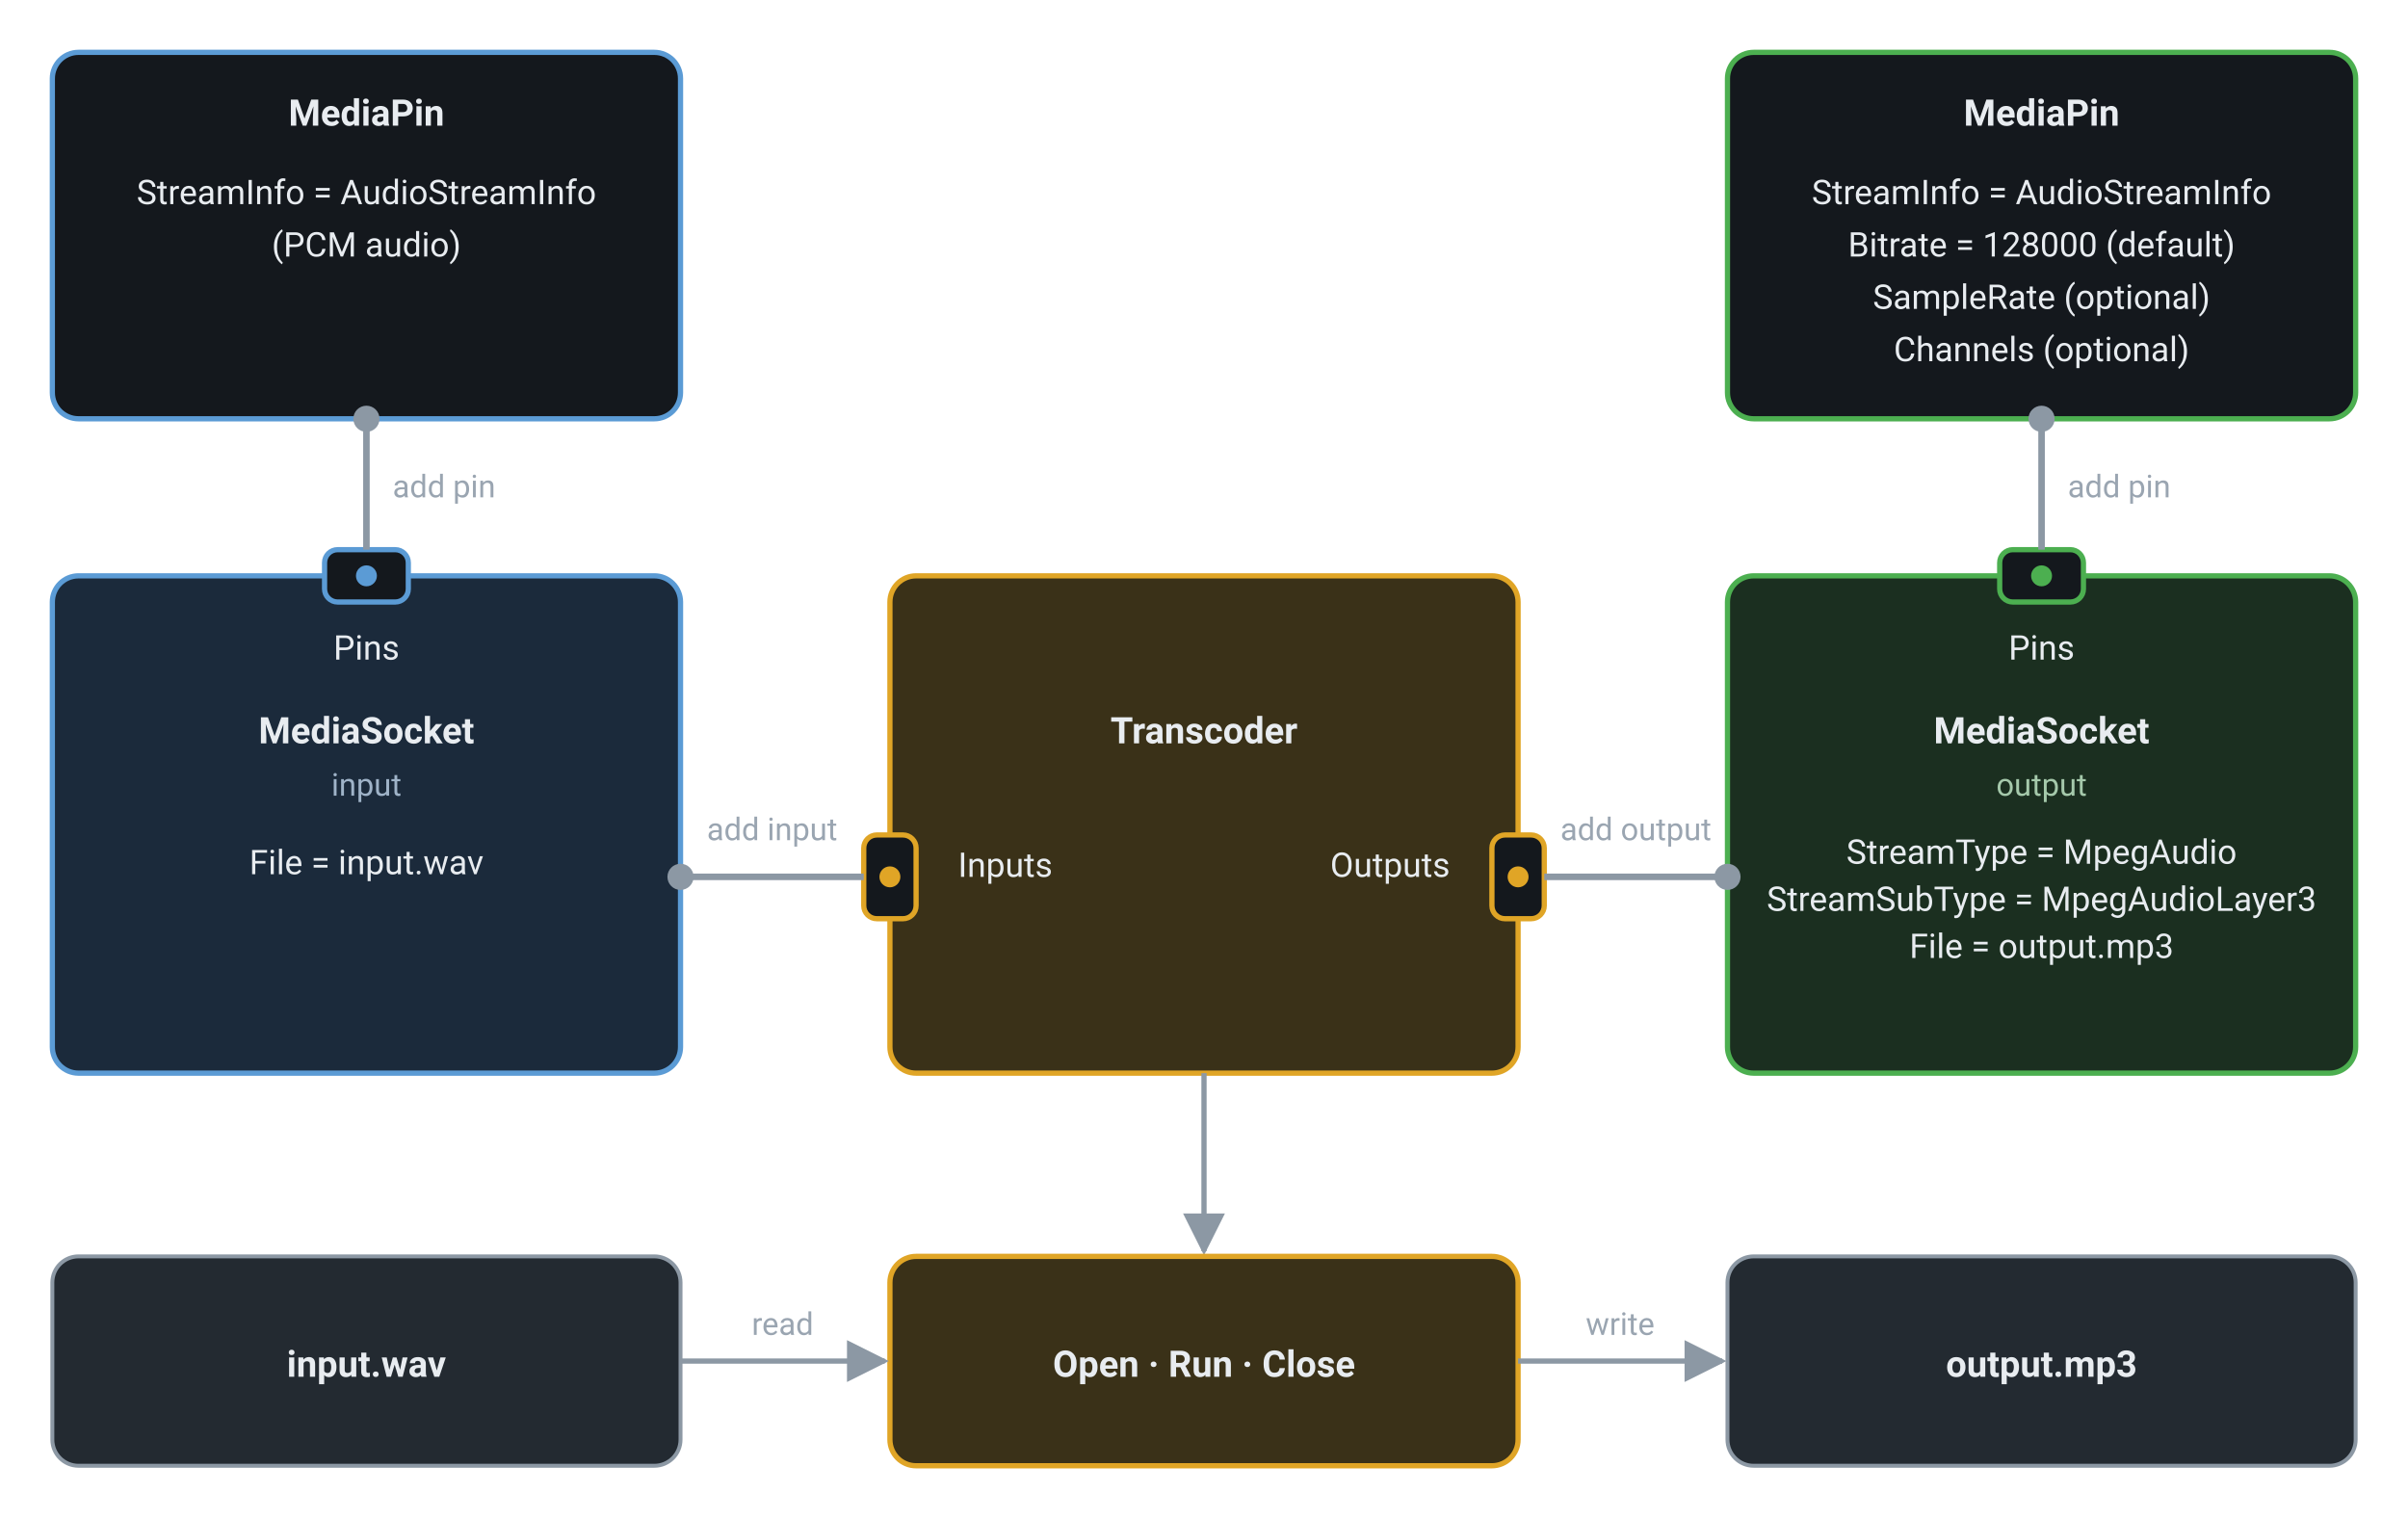
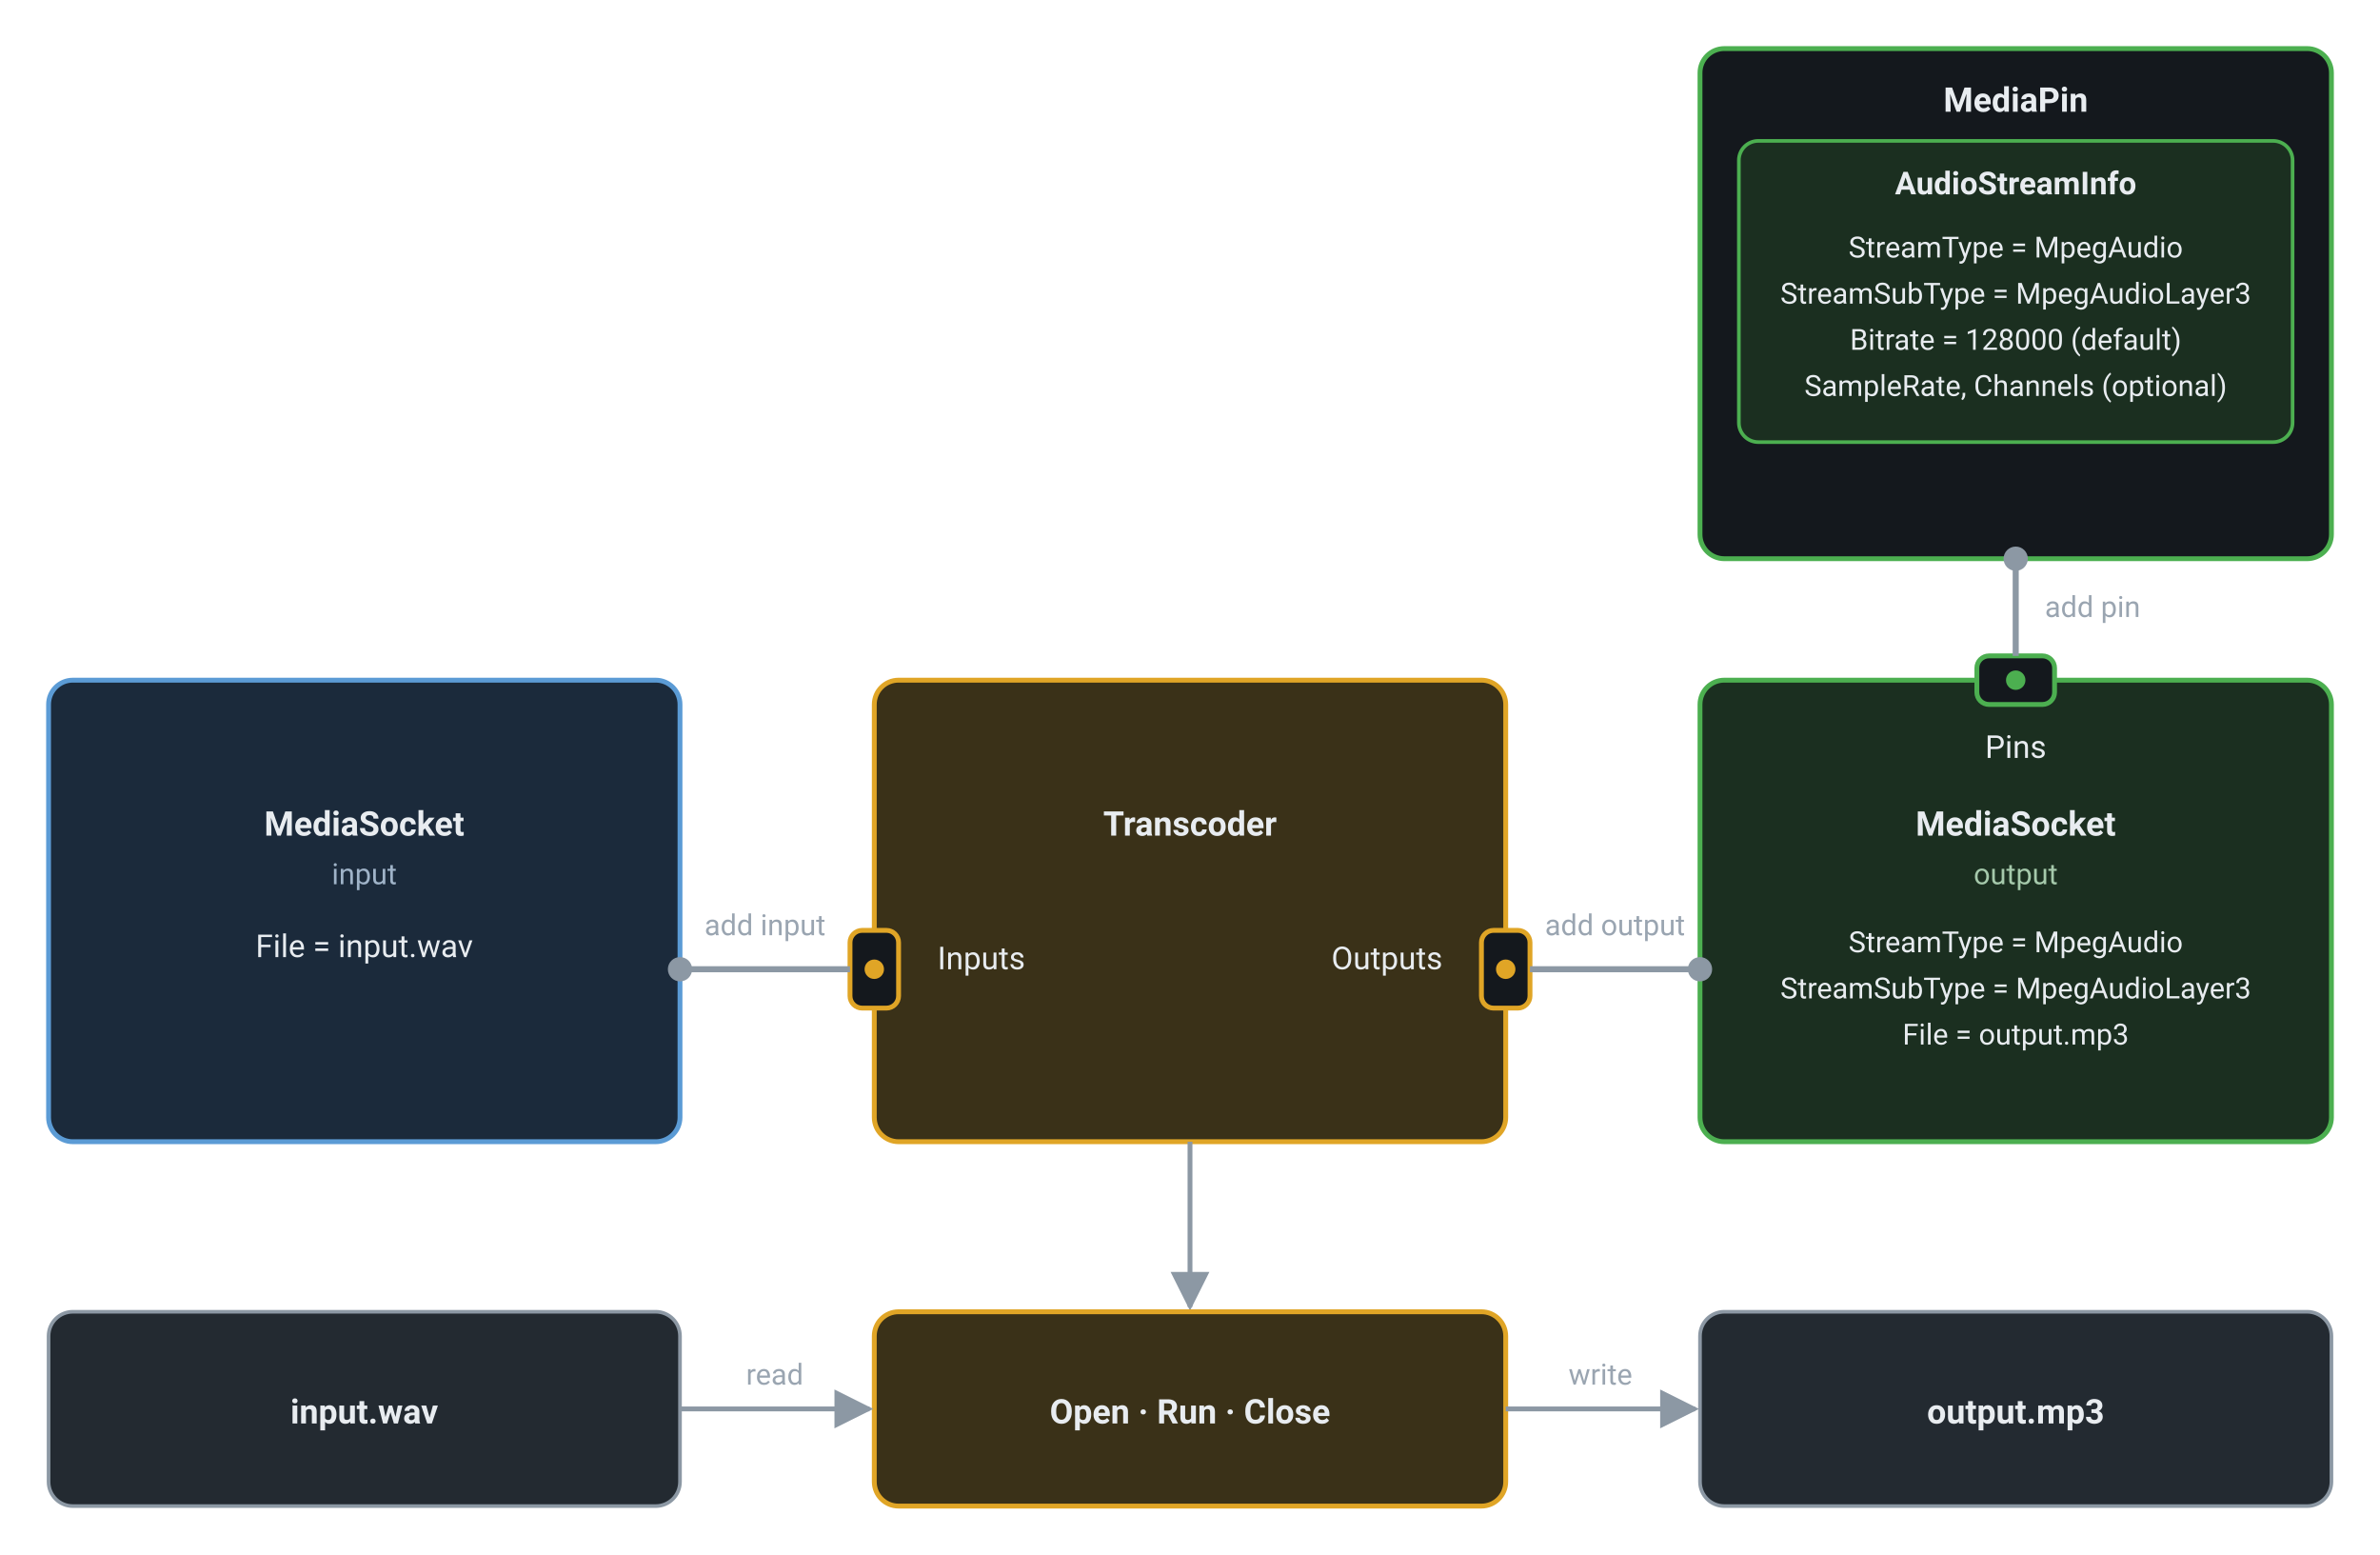
- <svg xmlns="http://www.w3.org/2000/svg" viewBox="0 0 920 580" role="img" aria-labelledby="t d" font-family="-apple-system, 'Segoe UI', Roboto, Helvetica, Arial, sans-serif" font-size="14">
+ <svg xmlns="http://www.w3.org/2000/svg" viewBox="0 0 980 640" role="img" aria-labelledby="t d" font-family="-apple-system, 'Segoe UI', Roboto, Helvetica, Arial, sans-serif" font-size="14">
  <defs>
    <marker id="ar" viewBox="0 0 10 10" refX="9" refY="5" markerWidth="8" markerHeight="8" orient="auto">
      <path d="M0 0 L10 5 L0 10 z" fill="#8c98a4" />
    </marker>
  </defs>
-   <rect x="20" y="20" width="240" height="140" rx="10" fill="#14181d" stroke="#5b9bd5" stroke-width="2" />
-   <text x="140" y="48" text-anchor="middle" font-weight="700" fill="#e8ecf0">MediaPin</text>
-   <g fill="#e8ecf0" font-size="13" text-anchor="middle">
-     <text x="140" y="78">StreamInfo = AudioStreamInfo</text>
-     <text x="140" y="98">(PCM audio)</text>
+   <rect x="700" y="20" width="260" height="210" rx="10" fill="#14181d" stroke="#4caf50" stroke-width="2" />
+   <text x="830" y="46" text-anchor="middle" font-weight="700" fill="#e8ecf0">MediaPin</text>
+   <rect x="716" y="58" width="228" height="124" rx="8" fill="#1b2f20" stroke="#4caf50" stroke-width="1.5" />
+   <text x="830" y="80" text-anchor="middle" font-weight="700" fill="#e8ecf0" font-size="13">AudioStreamInfo</text>
+   <g fill="#e8ecf0" font-size="12" text-anchor="middle">
+     <text x="830" y="106">StreamType = MpegAudio</text>
+     <text x="830" y="125">StreamSubType = MpegAudioLayer3</text>
+     <text x="830" y="144">Bitrate = 128000 (default)</text>
+     <text x="830" y="163">SampleRate, Channels (optional)</text>
  </g>
-   <rect x="660" y="20" width="240" height="140" rx="10" fill="#14181d" stroke="#4caf50" stroke-width="2" />
-   <text x="780" y="48" text-anchor="middle" font-weight="700" fill="#e8ecf0">MediaPin</text>
-   <g fill="#e8ecf0" font-size="13" text-anchor="middle">
-     <text x="780" y="78">StreamInfo = AudioStreamInfo</text>
-     <text x="780" y="98">Bitrate = 128000 (default)</text>
-     <text x="780" y="118">SampleRate (optional)</text>
-     <text x="780" y="138">Channels (optional)</text>
+   <rect x="20" y="280" width="260" height="190" rx="10" fill="#1b2a3b" stroke="#5b9bd5" stroke-width="2" />
+   <text x="150" y="344" text-anchor="middle" font-weight="700" fill="#e8ecf0">MediaSocket</text>
+   <text x="150" y="364" text-anchor="middle" fill="#9fb3c8" font-size="12">input</text>
+   <text x="150" y="394" text-anchor="middle" fill="#e8ecf0" font-size="13">File = input.wav</text>
+   <rect x="360" y="280" width="260" height="190" rx="10" fill="#3a3118" stroke="#e0a526" stroke-width="2" />
+   <text x="490" y="344" text-anchor="middle" font-weight="700" fill="#e8ecf0">Transcoder</text>
+   <g fill="#e8ecf0" font-size="13">
+     <text x="386" y="399" text-anchor="start">Inputs</text>
+     <text x="594" y="399" text-anchor="end">Outputs</text>
  </g>
-   <rect x="20" y="220" width="240" height="190" rx="10" fill="#1b2a3b" stroke="#5b9bd5" stroke-width="2" />
-   <text x="140" y="252" text-anchor="middle" fill="#e8ecf0" font-size="13">Pins</text>
-   <text x="140" y="284" text-anchor="middle" font-weight="700" fill="#e8ecf0">MediaSocket</text>
-   <text x="140" y="304" text-anchor="middle" fill="#9fb3c8" font-size="12">input</text>
-   <text x="140" y="334" text-anchor="middle" fill="#e8ecf0" font-size="13">File = input.wav</text>
-   <rect x="340" y="220" width="240" height="190" rx="10" fill="#3a3118" stroke="#e0a526" stroke-width="2" />
-   <text x="460" y="284" text-anchor="middle" font-weight="700" fill="#e8ecf0">Transcoder</text>
-   <g fill="#e8ecf0" font-size="13">
-     <text x="366" y="335" text-anchor="start">Inputs</text>
-     <text x="554" y="335" text-anchor="end">Outputs</text>
-   </g>
-   <rect x="660" y="220" width="240" height="190" rx="10" fill="#1b2f20" stroke="#4caf50" stroke-width="2" />
-   <text x="780" y="252" text-anchor="middle" fill="#e8ecf0" font-size="13">Pins</text>
-   <text x="780" y="284" text-anchor="middle" font-weight="700" fill="#e8ecf0">MediaSocket</text>
-   <text x="780" y="304" text-anchor="middle" fill="#a5c9ab" font-size="12">output</text>
-   <g fill="#e8ecf0" font-size="13" text-anchor="middle">
-     <text x="780" y="330">StreamType = MpegAudio</text>
-     <text x="780" y="348">StreamSubType = MpegAudioLayer3</text>
-     <text x="780" y="366">File = output.mp3</text>
+   <rect x="700" y="280" width="260" height="190" rx="10" fill="#1b2f20" stroke="#4caf50" stroke-width="2" />
+   <text x="830" y="312" text-anchor="middle" fill="#e8ecf0" font-size="13">Pins</text>
+   <text x="830" y="344" text-anchor="middle" font-weight="700" fill="#e8ecf0">MediaSocket</text>
+   <text x="830" y="364" text-anchor="middle" fill="#a5c9ab" font-size="12">output</text>
+   <g fill="#e8ecf0" font-size="12" text-anchor="middle">
+     <text x="830" y="392">StreamType = MpegAudio</text>
+     <text x="830" y="411">StreamSubType = MpegAudioLayer3</text>
+     <text x="830" y="430">File = output.mp3</text>
  </g>
  <g fill="#14181d" stroke-width="2">
-     <rect x="124" y="210" width="32" height="20" rx="5" stroke="#5b9bd5" />
-     <rect x="764" y="210" width="32" height="20" rx="5" stroke="#4caf50" />
-     <rect x="330" y="319" width="20" height="32" rx="5" stroke="#e0a526" />
-     <rect x="570" y="319" width="20" height="32" rx="5" stroke="#e0a526" />
+     <rect x="814" y="270" width="32" height="20" rx="5" stroke="#4caf50" />
+     <rect x="350" y="383" width="20" height="32" rx="5" stroke="#e0a526" />
+     <rect x="610" y="383" width="20" height="32" rx="5" stroke="#e0a526" />
  </g>
  <g>
-     <circle cx="140" cy="220" r="4" fill="#5b9bd5" />
-     <circle cx="780" cy="220" r="4" fill="#4caf50" />
-     <circle cx="340" cy="335" r="4" fill="#e0a526" />
-     <circle cx="580" cy="335" r="4" fill="#e0a526" />
+     <circle cx="830" cy="280" r="4" fill="#4caf50" />
+     <circle cx="360" cy="399" r="4" fill="#e0a526" />
+     <circle cx="620" cy="399" r="4" fill="#e0a526" />
  </g>
  <g stroke="#8c98a4" stroke-width="2.5" fill="none">
-     <line x1="140" y1="160" x2="140" y2="210" />
-     <line x1="780" y1="160" x2="780" y2="210" />
-     <line x1="260" y1="335" x2="330" y2="335" />
-     <line x1="590" y1="335" x2="660" y2="335" />
+     <line x1="830" y1="230" x2="830" y2="270" />
+     <line x1="280" y1="399" x2="350" y2="399" />
+     <line x1="630" y1="399" x2="700" y2="399" />
  </g>
  <g fill="#8c98a4">
-     <circle cx="140" cy="160" r="5" />
-     <circle cx="780" cy="160" r="5" />
-     <circle cx="260" cy="335" r="5" />
-     <circle cx="660" cy="335" r="5" />
+     <circle cx="830" cy="230" r="5" />
+     <circle cx="280" cy="399" r="5" />
+     <circle cx="700" cy="399" r="5" />
  </g>
  <g fill="#9aa5b1" font-size="12">
-     <text x="150" y="190" text-anchor="start">add pin</text>
-     <text x="790" y="190" text-anchor="start">add pin</text>
-     <text x="295" y="321" text-anchor="middle">add input</text>
-     <text x="625" y="321" text-anchor="middle">add output</text>
+     <text x="842" y="254" text-anchor="start">add pin</text>
+     <text x="315" y="385" text-anchor="middle">add input</text>
+     <text x="665" y="385" text-anchor="middle">add output</text>
  </g>
-   <line x1="460" y1="410" x2="460" y2="478" stroke="#8c98a4" stroke-width="2" marker-end="url(#ar)" />
+   <line x1="490" y1="470" x2="490" y2="538" stroke="#8c98a4" stroke-width="2" marker-end="url(#ar)" />
  <g stroke="#8c98a4" stroke-width="1.5" fill="#232a31">
-     <rect x="20" y="480" width="240" height="80" rx="10" />
-     <rect x="660" y="480" width="240" height="80" rx="10" />
+     <rect x="20" y="540" width="260" height="80" rx="10" />
+     <rect x="700" y="540" width="260" height="80" rx="10" />
  </g>
-   <rect x="340" y="480" width="240" height="80" rx="10" fill="#3a3118" stroke="#e0a526" stroke-width="2" />
+   <rect x="360" y="540" width="260" height="80" rx="10" fill="#3a3118" stroke="#e0a526" stroke-width="2" />
  <g fill="#e8ecf0" text-anchor="middle" font-weight="600">
-     <text x="140" y="526">input.wav</text>
-     <text x="780" y="526">output.mp3</text>
-     <text x="460" y="526">Open · Run · Close</text>
+     <text x="150" y="586">input.wav</text>
+     <text x="830" y="586">output.mp3</text>
+     <text x="490" y="586">Open · Run · Close</text>
  </g>
  <g stroke="#8c98a4" stroke-width="2" fill="none" marker-end="url(#ar)">
-     <line x1="260" y1="520" x2="338" y2="520" />
-     <line x1="580" y1="520" x2="658" y2="520" />
+     <line x1="280" y1="580" x2="358" y2="580" />
+     <line x1="620" y1="580" x2="698" y2="580" />
  </g>
  <g fill="#9aa5b1" font-size="12" text-anchor="middle">
-     <text x="299" y="510">read</text>
-     <text x="619" y="510">write</text>
+     <text x="319" y="570">read</text>
+     <text x="659" y="570">write</text>
  </g>
</svg>
